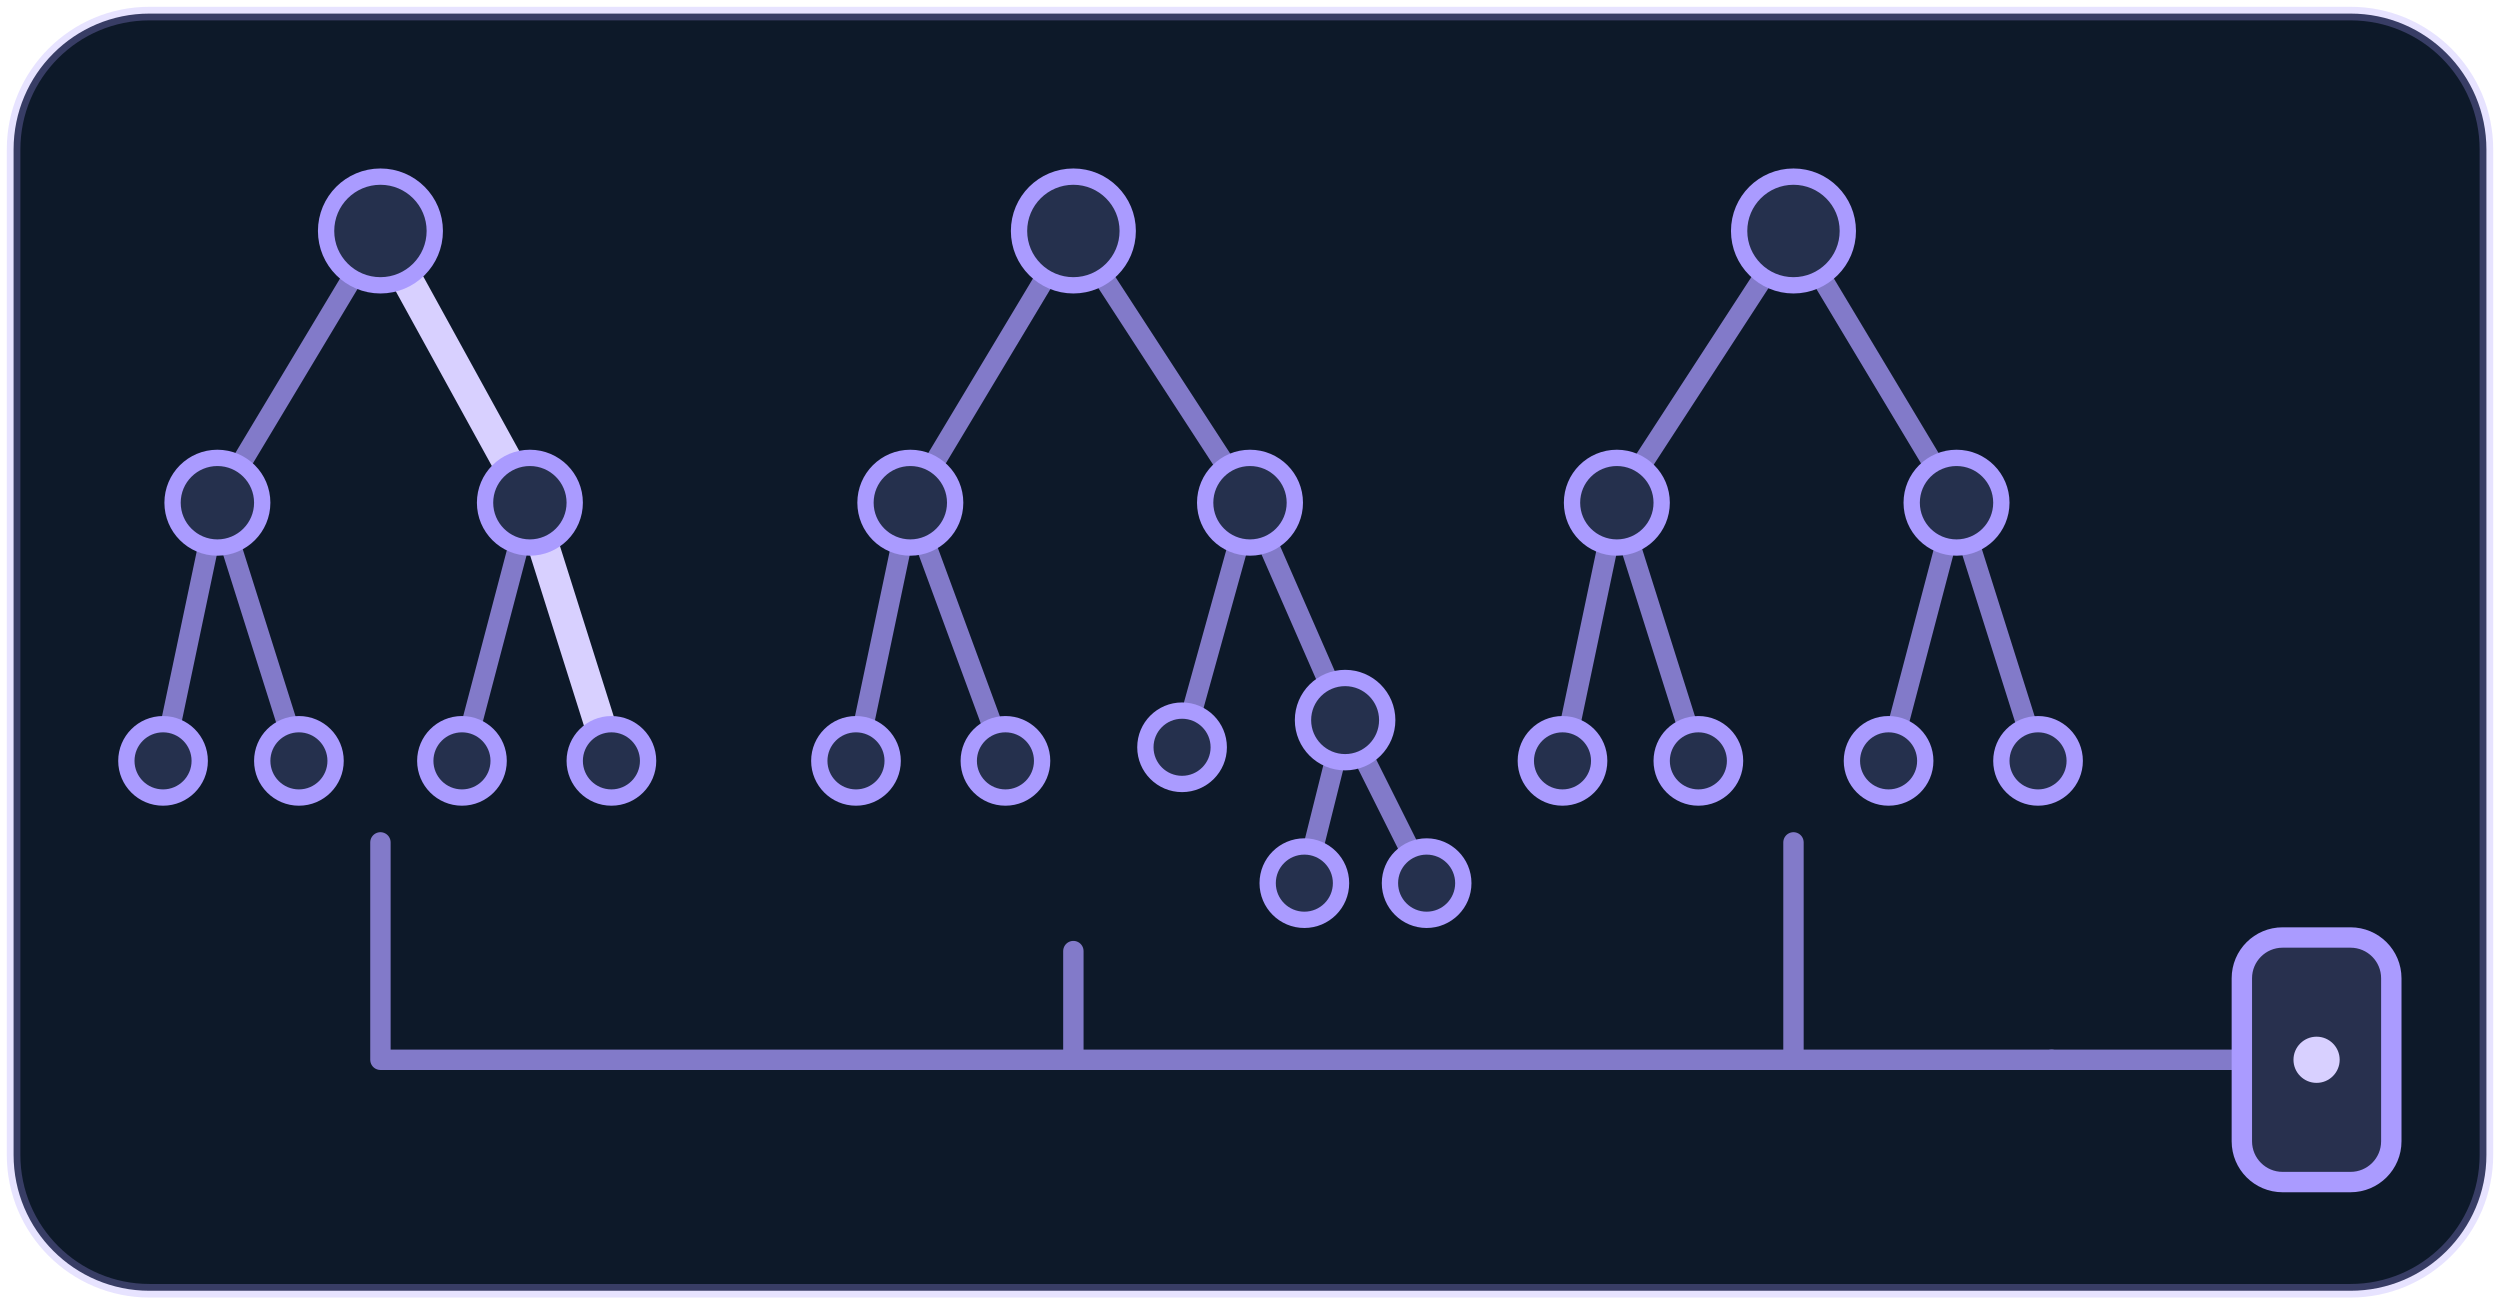
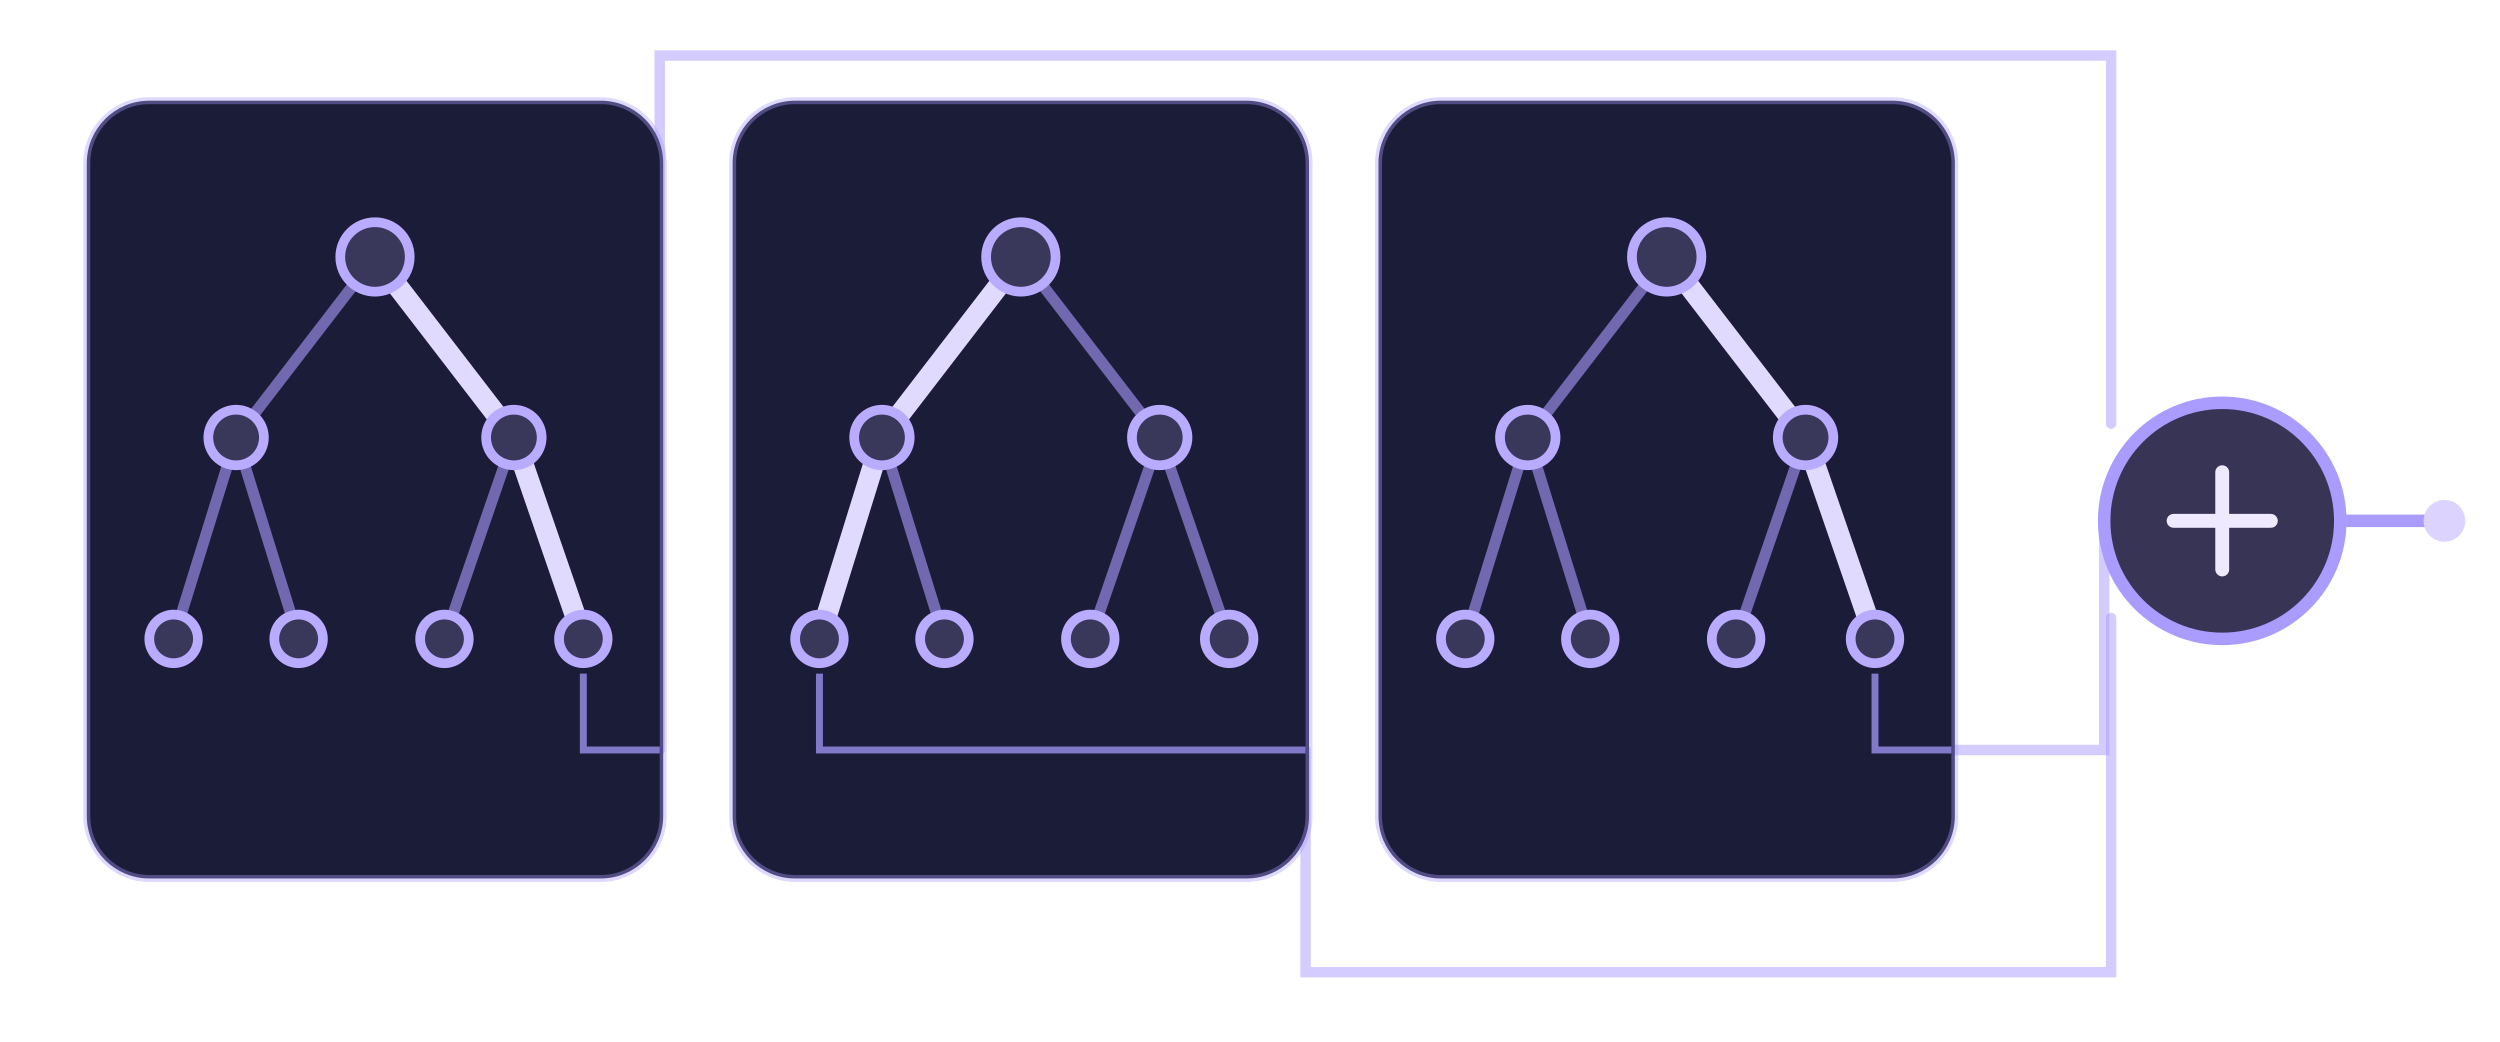
- <svg xmlns="http://www.w3.org/2000/svg" viewBox="0 0 184 96" role="img" aria-labelledby="title desc">
-   <rect x="1" y="1" width="182" height="94" rx="10" fill="#0d1929" stroke="#aa9bff" stroke-opacity=".28" />
-   <g fill="none" stroke="#aa9bff" stroke-width="1.5" stroke-linecap="round" stroke-linejoin="round" opacity=".75">
-     <path d="M28 17 L16 37 M28 17 L39 37 M16 37 L12 56 M16 37 L22 56 M39 37 L34 56 M39 37 L45 56" />
-     <path d="M79 17 L67 37 M79 17 L92 37 M67 37 L63 56 M67 37 L74 56 M92 37 L87 55 M92 37 L99 53 M99 53 L96 65 M99 53 L105 65" />
-     <path d="M132 17 L119 37 M132 17 L144 37 M119 37 L115 56 M119 37 L125 56 M144 37 L139 56 M144 37 L150 56" />
-     <path d="M28 62 V78 M79 70 V78 M132 62 V78 M28 78 H151" />
-     <path d="M151 78 H165" />
+ <svg xmlns="http://www.w3.org/2000/svg" viewBox="0 0 360 150" role="img" aria-label="LightGBM boosted-tree schematic" class="ml-expert-svg" focusable="false">
+   <g fill="none" stroke="#aa9bff" stroke-width="1.5" stroke-opacity=".5" stroke-linecap="round">
+     <path d="M95 108V8H304V61" />
+     <path d="M188 108V140H304V89" />
+     <path d="M281 108H303V75" />
  </g>
-   <path d="M28 17 L39 37 L45 56" fill="none" stroke="#d8d0ff" stroke-width="2.3" stroke-linecap="round" />
-   <g fill="#25304d" stroke="#aa9bff" stroke-width="1.2">
-     <circle cx="28" cy="17" r="4" />
-     <circle cx="16" cy="37" r="3.3" />
-     <circle cx="39" cy="37" r="3.3" />
-     <circle cx="12" cy="56" r="2.7" />
-     <circle cx="22" cy="56" r="2.7" />
-     <circle cx="34" cy="56" r="2.7" />
-     <circle cx="45" cy="56" r="2.7" />
-     <circle cx="79" cy="17" r="4" />
-     <circle cx="67" cy="37" r="3.3" />
-     <circle cx="92" cy="37" r="3.3" />
-     <circle cx="63" cy="56" r="2.7" />
-     <circle cx="74" cy="56" r="2.7" />
-     <circle cx="87" cy="55" r="2.7" />
-     <circle cx="99" cy="53" r="3.1" />
-     <circle cx="96" cy="65" r="2.7" />
-     <circle cx="105" cy="65" r="2.7" />
-     <circle cx="132" cy="17" r="4" />
-     <circle cx="119" cy="37" r="3.3" />
-     <circle cx="144" cy="37" r="3.3" />
-     <circle cx="115" cy="56" r="2.7" />
-     <circle cx="125" cy="56" r="2.7" />
-     <circle cx="139" cy="56" r="2.7" />
-     <circle cx="150" cy="56" r="2.7" />
+   <g transform="translate(12 14)">
+     <rect x=".5" y=".5" width="83" height="112" rx="9" fill="#1b1c38" stroke="#aa9bff" stroke-opacity=".38" />
+     <g fill="none" stroke="#aa9bff" stroke-width="1.6" stroke-opacity=".6" stroke-linecap="round">
+       <path d="M42 23L22 49M42 23L62 49M22 49L13 78M22 49L31 78M62 49L52 78M62 49L72 78" />
+     </g>
+     <path d="M42 23L62 49L72 78" fill="none" stroke="#e1daff" stroke-width="3" stroke-linecap="round" stroke-linejoin="round" class="ml-model-active" />
+     <g fill="#39375a" stroke="#b9abff" stroke-width="1.4">
+       <circle cx="42" cy="23" r="5" />
+       <circle cx="22" cy="49" r="4" />
+       <circle cx="62" cy="49" r="4" />
+       <circle cx="13" cy="78" r="3.5" />
+       <circle cx="31" cy="78" r="3.5" />
+       <circle cx="52" cy="78" r="3.5" />
+       <circle cx="72" cy="78" r="3.5" />
+     </g>
+     <path d="M72 83V94H83" fill="none" stroke="#aa9bff" stroke-opacity=".72" />
  </g>
-   <rect x="165" y="69" width="11" height="18" rx="3" fill="#28304e" stroke="#aa9bff" stroke-width="1.5" />
-   <circle cx="170.5" cy="78" r="1.7" fill="#d8d0ff" />
+   <g transform="translate(105 14)">
+     <rect x=".5" y=".5" width="83" height="112" rx="9" fill="#1b1c38" stroke="#aa9bff" stroke-opacity=".38" />
+     <g fill="none" stroke="#aa9bff" stroke-width="1.6" stroke-opacity=".6" stroke-linecap="round">
+       <path d="M42 23L22 49M42 23L62 49M22 49L13 78M22 49L31 78M62 49L52 78M62 49L72 78" />
+     </g>
+     <path d="M42 23L22 49L13 78" fill="none" stroke="#e1daff" stroke-width="3" stroke-linecap="round" stroke-linejoin="round" class="ml-model-active" />
+     <g fill="#39375a" stroke="#b9abff" stroke-width="1.4">
+       <circle cx="42" cy="23" r="5" />
+       <circle cx="22" cy="49" r="4" />
+       <circle cx="62" cy="49" r="4" />
+       <circle cx="13" cy="78" r="3.5" />
+       <circle cx="31" cy="78" r="3.5" />
+       <circle cx="52" cy="78" r="3.5" />
+       <circle cx="72" cy="78" r="3.5" />
+     </g>
+     <path d="M13 83V94H83" fill="none" stroke="#aa9bff" stroke-opacity=".72" />
+   </g>
+   <g transform="translate(198 14)">
+     <rect x=".5" y=".5" width="83" height="112" rx="9" fill="#1b1c38" stroke="#aa9bff" stroke-opacity=".38" />
+     <g fill="none" stroke="#aa9bff" stroke-width="1.6" stroke-opacity=".6" stroke-linecap="round">
+       <path d="M42 23L22 49M42 23L62 49M22 49L13 78M22 49L31 78M62 49L52 78M62 49L72 78" />
+     </g>
+     <path d="M42 23L62 49L72 78" fill="none" stroke="#e1daff" stroke-width="3" stroke-linecap="round" stroke-linejoin="round" class="ml-model-active" />
+     <g fill="#39375a" stroke="#b9abff" stroke-width="1.4">
+       <circle cx="42" cy="23" r="5" />
+       <circle cx="22" cy="49" r="4" />
+       <circle cx="62" cy="49" r="4" />
+       <circle cx="13" cy="78" r="3.5" />
+       <circle cx="31" cy="78" r="3.5" />
+       <circle cx="52" cy="78" r="3.5" />
+       <circle cx="72" cy="78" r="3.5" />
+     </g>
+     <path d="M72 83V94H83" fill="none" stroke="#aa9bff" stroke-opacity=".72" />
+   </g>
+   <circle cx="320" cy="75" r="17" fill="#383455" stroke="#aa9bff" stroke-width="1.8" />
+   <path d="M313 75H327M320 68V82" stroke="#eee9ff" stroke-width="2" stroke-linecap="round" />
+   <path d="M337 75H350" stroke="#aa9bff" stroke-width="1.8" />
+   <circle cx="352" cy="75" r="3" fill="#dcd3ff" />
</svg>
